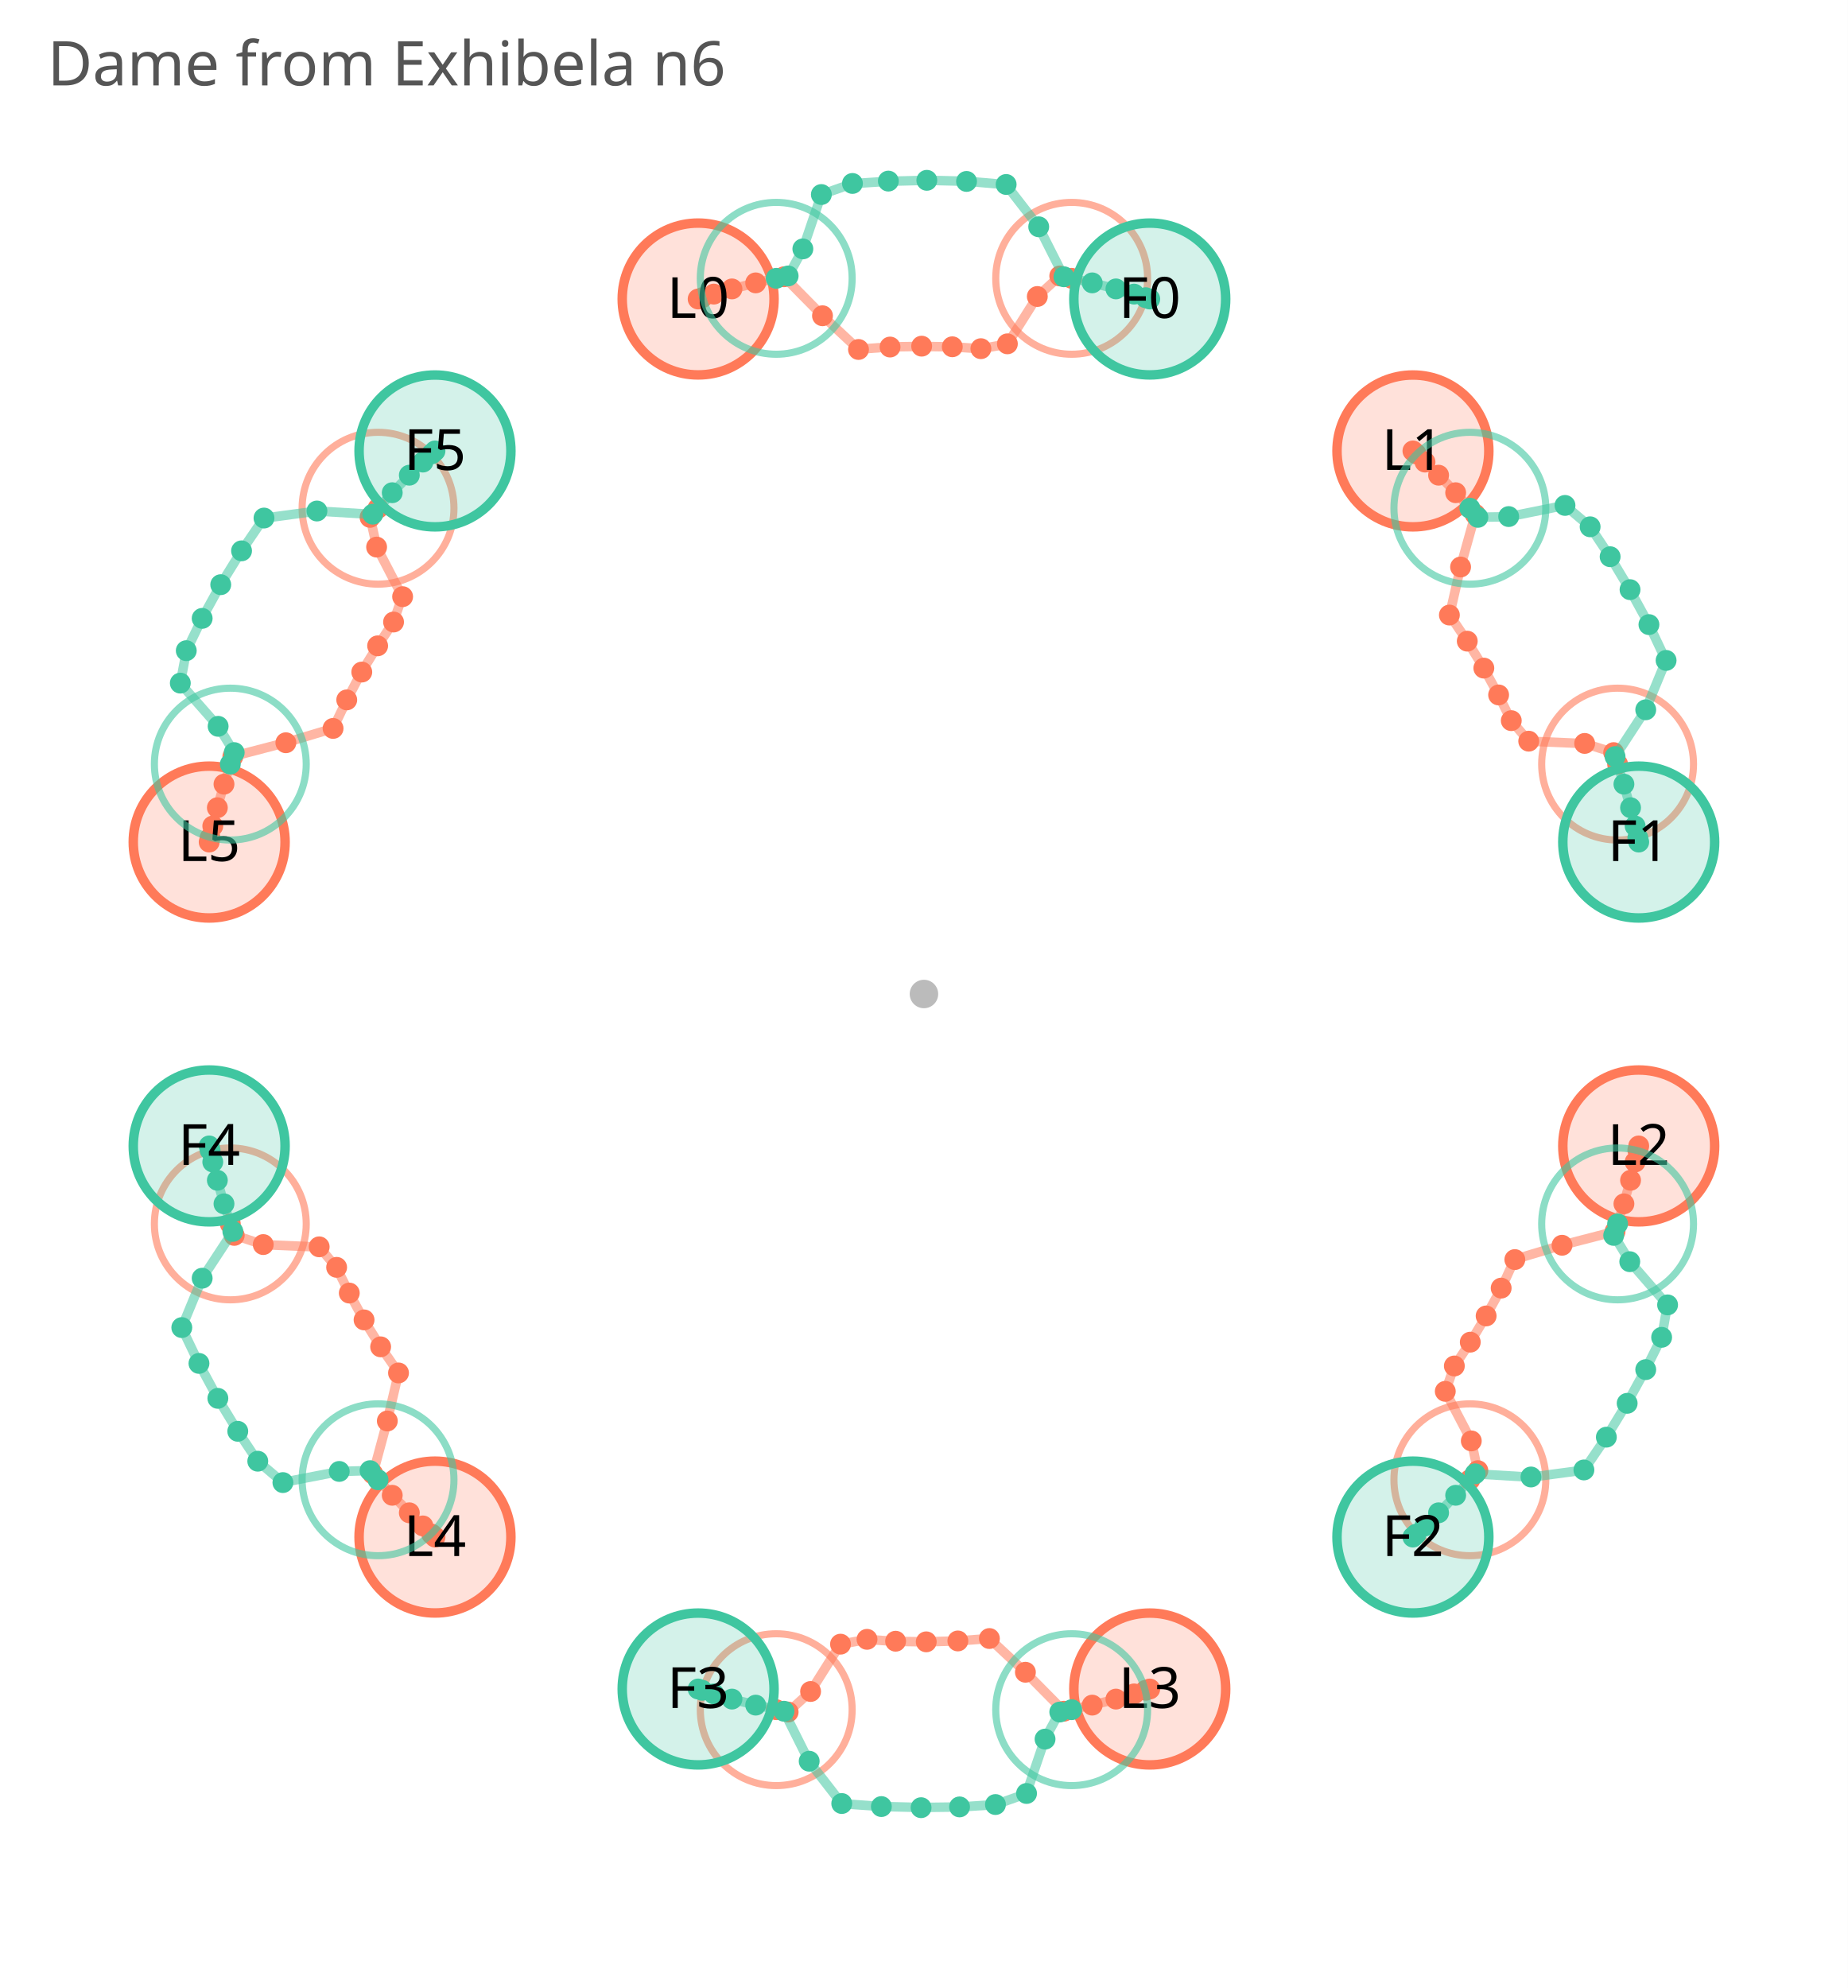
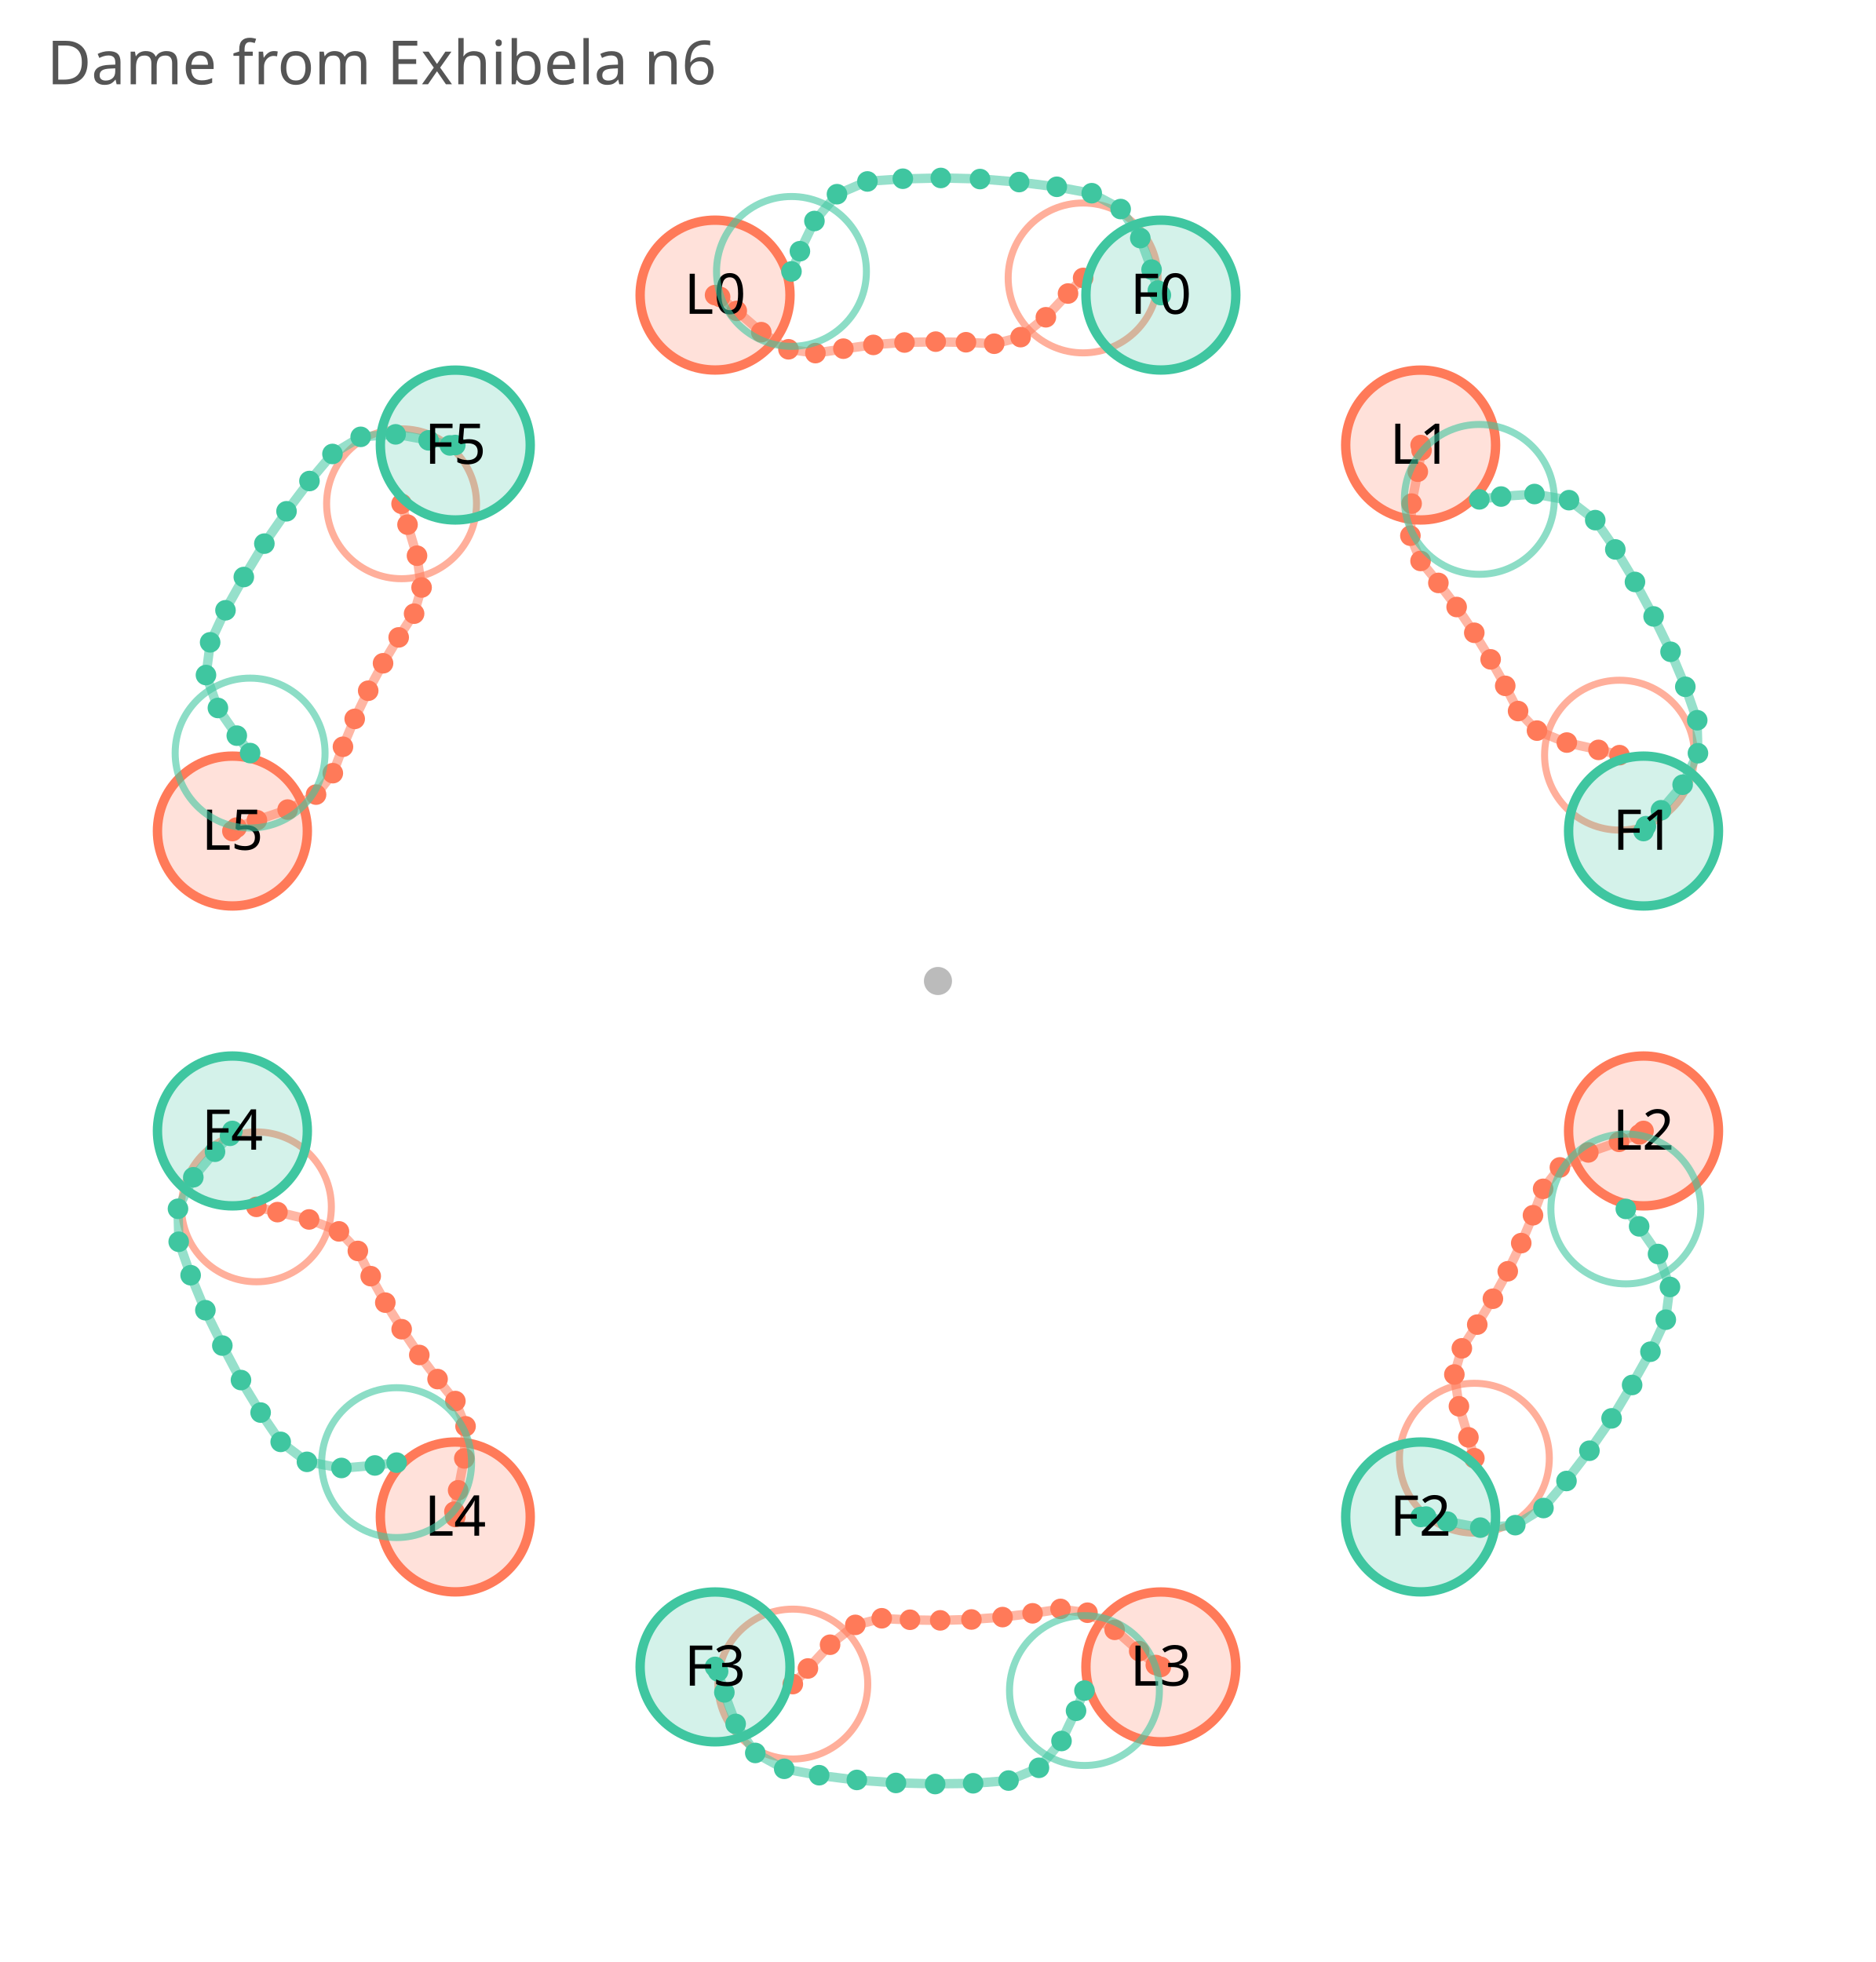
- <svg xmlns="http://www.w3.org/2000/svg" width="389.434" height="418.948" viewBox="0 0 389.434 418.948">
-   <rect width="389.434" height="418.948" fill="white" />
-   <circle cx="194.717" cy="209.474" r="3" fill="#bbb" />
-   <polyline points="225.8,58.7 223.3,58.2 218.6,62.5 212.3,72.5 206.7,73.5 200.7,73.1 194.2,73.0 187.6,73.1 180.9,73.6 173.3,66.5 165.2,58.3 159.3,59.6 154.3,60.9 150.4,62.0 148.0,62.7 147.1,63.0" fill="none" stroke="#ff7a59" stroke-width="2" opacity="0.55" />
-   <circle cx="225.849" cy="58.653" r="2.2" fill="#ff7a59" />
-   <circle cx="223.338" cy="58.159" r="2.2" fill="#ff7a59" />
-   <circle cx="218.607" cy="62.486" r="2.2" fill="#ff7a59" />
-   <circle cx="212.3" cy="72.458" r="2.2" fill="#ff7a59" />
-   <circle cx="206.716" cy="73.478" r="2.2" fill="#ff7a59" />
-   <circle cx="200.691" cy="73.08" r="2.2" fill="#ff7a59" />
-   <circle cx="194.235" cy="72.95" r="2.2" fill="#ff7a59" />
-   <circle cx="187.572" cy="73.136" r="2.2" fill="#ff7a59" />
-   <circle cx="180.925" cy="73.648" r="2.2" fill="#ff7a59" />
-   <circle cx="173.336" cy="66.542" r="2.2" fill="#ff7a59" />
-   <circle cx="165.222" cy="58.325" r="2.2" fill="#ff7a59" />
-   <circle cx="159.257" cy="59.612" r="2.2" fill="#ff7a59" />
-   <circle cx="154.258" cy="60.884" r="2.2" fill="#ff7a59" />
-   <circle cx="150.435" cy="61.978" r="2.2" fill="#ff7a59" />
-   <circle cx="147.99" cy="62.734" r="2.2" fill="#ff7a59" />
-   <circle cx="147.128" cy="63.011" r="2.2" fill="#ff7a59" />
-   <circle cx="225.849" cy="58.653" r="16" fill="none" stroke="#ff7a59" stroke-width="1.5" opacity="0.6" />
-   <circle cx="147.128" cy="63.011" r="16" fill="#ff7a59" fill-opacity="0.22" stroke="#ff7a59" stroke-width="2" />
-   <text x="147.128" y="67.011" text-anchor="middle" font-family="sans-serif" font-size="12">L0</text>
-   <polyline points="163.6,58.7 166.1,58.2 169.2,52.5 173.1,41.0 179.6,38.7 187.2,38.2 195.3,38.0 203.7,38.2 212.0,38.9 218.9,47.8 224.2,58.3 230.2,59.6 235.2,60.9 239.0,62.0 241.4,62.7 242.3,63.0" fill="none" stroke="#3fc6a0" stroke-width="2" opacity="0.55" />
-   <circle cx="163.585" cy="58.653" r="2.2" fill="#3fc6a0" />
-   <circle cx="166.095" cy="58.154" r="2.2" fill="#3fc6a0" />
-   <circle cx="169.196" cy="52.451" r="2.2" fill="#3fc6a0" />
-   <circle cx="173.097" cy="40.995" r="2.2" fill="#3fc6a0" />
-   <circle cx="179.647" cy="38.662" r="2.2" fill="#3fc6a0" />
-   <circle cx="187.214" cy="38.163" r="2.2" fill="#3fc6a0" />
-   <circle cx="195.322" cy="38" r="2.2" fill="#3fc6a0" />
-   <circle cx="203.691" cy="38.234" r="2.2" fill="#3fc6a0" />
-   <circle cx="212.039" cy="38.876" r="2.2" fill="#3fc6a0" />
-   <circle cx="218.903" cy="47.795" r="2.2" fill="#3fc6a0" />
-   <circle cx="224.212" cy="58.325" r="2.2" fill="#3fc6a0" />
-   <circle cx="230.177" cy="59.612" r="2.2" fill="#3fc6a0" />
-   <circle cx="235.176" cy="60.884" r="2.2" fill="#3fc6a0" />
-   <circle cx="238.999" cy="61.978" r="2.2" fill="#3fc6a0" />
-   <circle cx="241.444" cy="62.734" r="2.2" fill="#3fc6a0" />
-   <circle cx="242.306" cy="63.011" r="2.2" fill="#3fc6a0" />
-   <circle cx="163.585" cy="58.653" r="16" fill="none" stroke="#3fc6a0" stroke-width="1.5" opacity="0.6" />
-   <circle cx="242.306" cy="63.011" r="16" fill="#3fc6a0" fill-opacity="0.22" stroke="#3fc6a0" stroke-width="2" />
-   <text x="242.306" y="67.011" text-anchor="middle" font-family="sans-serif" font-size="12">F0</text>
-   <polyline points="340.9,161.0 340.1,158.6 334.0,156.7 322.2,156.2 318.5,151.9 315.8,146.5 312.7,140.8 309.2,135.1 305.5,129.6 307.8,119.5 310.9,108.4 306.8,103.8 303.2,100.1 300.3,97.4 298.4,95.6 297.8,95.0" fill="none" stroke="#ff7a59" stroke-width="2" opacity="0.55" />
-   <circle cx="340.897" cy="161.025" r="2.2" fill="#ff7a59" />
-   <circle cx="340.07" cy="158.603" r="2.2" fill="#ff7a59" />
-   <circle cx="333.957" cy="156.669" r="2.2" fill="#ff7a59" />
-   <circle cx="322.167" cy="156.193" r="2.2" fill="#ff7a59" />
-   <circle cx="318.493" cy="151.867" r="2.2" fill="#ff7a59" />
-   <circle cx="315.824" cy="146.45" r="2.2" fill="#ff7a59" />
-   <circle cx="312.709" cy="140.795" r="2.2" fill="#ff7a59" />
-   <circle cx="309.216" cy="135.117" r="2.2" fill="#ff7a59" />
-   <circle cx="305.45" cy="129.617" r="2.2" fill="#ff7a59" />
-   <circle cx="307.809" cy="119.491" r="2.2" fill="#ff7a59" />
-   <circle cx="310.868" cy="108.356" r="2.2" fill="#ff7a59" />
-   <circle cx="306.771" cy="103.833" r="2.2" fill="#ff7a59" />
-   <circle cx="303.171" cy="100.14" r="2.2" fill="#ff7a59" />
-   <circle cx="300.312" cy="97.377" r="2.2" fill="#ff7a59" />
-   <circle cx="298.434" cy="95.637" r="2.2" fill="#ff7a59" />
-   <circle cx="297.763" cy="95.03" r="2.2" fill="#ff7a59" />
-   <circle cx="340.897" cy="161.025" r="16" fill="none" stroke="#ff7a59" stroke-width="1.5" opacity="0.6" />
-   <circle cx="297.763" cy="95.03" r="16" fill="#ff7a59" fill-opacity="0.22" stroke="#ff7a59" stroke-width="2" />
-   <text x="297.763" y="99.03" text-anchor="middle" font-family="sans-serif" font-size="12">L1</text>
-   <polyline points="309.8,107.1 311.5,109.0 317.9,108.9 329.8,106.5 335.1,111.0 339.3,117.3 343.5,124.3 347.5,131.6 351.1,139.2 346.8,149.6 340.4,159.4 342.2,165.3 343.6,170.2 344.6,174.1 345.2,176.6 345.4,177.5" fill="none" stroke="#3fc6a0" stroke-width="2" opacity="0.55" />
-   <circle cx="309.765" cy="107.103" r="2.2" fill="#3fc6a0" />
-   <circle cx="311.452" cy="109.027" r="2.2" fill="#3fc6a0" />
-   <circle cx="317.943" cy="108.861" r="2.2" fill="#3fc6a0" />
-   <circle cx="329.814" cy="106.511" r="2.2" fill="#3fc6a0" />
-   <circle cx="335.109" cy="111.017" r="2.2" fill="#3fc6a0" />
-   <circle cx="339.325" cy="117.321" r="2.2" fill="#3fc6a0" />
-   <circle cx="343.52" cy="124.261" r="2.2" fill="#3fc6a0" />
-   <circle cx="347.502" cy="131.626" r="2.2" fill="#3fc6a0" />
-   <circle cx="351.12" cy="139.176" r="2.2" fill="#3fc6a0" />
-   <circle cx="346.828" cy="149.58" r="2.2" fill="#3fc6a0" />
-   <circle cx="340.364" cy="159.443" r="2.2" fill="#3fc6a0" />
-   <circle cx="342.231" cy="165.253" r="2.2" fill="#3fc6a0" />
-   <circle cx="343.629" cy="170.217" r="2.2" fill="#3fc6a0" />
-   <circle cx="344.593" cy="174.075" r="2.2" fill="#3fc6a0" />
-   <circle cx="345.161" cy="176.57" r="2.2" fill="#3fc6a0" />
-   <circle cx="345.352" cy="177.455" r="2.2" fill="#3fc6a0" />
-   <circle cx="309.765" cy="107.103" r="16" fill="none" stroke="#3fc6a0" stroke-width="1.5" opacity="0.6" />
-   <circle cx="345.352" cy="177.455" r="16" fill="#3fc6a0" fill-opacity="0.22" stroke="#3fc6a0" stroke-width="2" />
-   <text x="345.352" y="181.455" text-anchor="middle" font-family="sans-serif" font-size="12">F1</text>
-   <polyline points="309.8,311.8 311.4,309.9 310.1,303.7 304.6,293.2 306.5,287.9 309.9,282.8 313.2,277.3 316.4,271.5 319.2,265.4 329.2,262.4 340.4,259.5 342.2,253.7 343.6,248.7 344.6,244.9 345.2,242.4 345.4,241.5" fill="none" stroke="#ff7a59" stroke-width="2" opacity="0.55" />
-   <circle cx="309.765" cy="311.845" r="2.2" fill="#ff7a59" />
-   <circle cx="311.449" cy="309.918" r="2.2" fill="#ff7a59" />
-   <circle cx="310.067" cy="303.657" r="2.2" fill="#ff7a59" />
-   <circle cx="304.585" cy="293.209" r="2.2" fill="#ff7a59" />
-   <circle cx="306.494" cy="287.863" r="2.2" fill="#ff7a59" />
-   <circle cx="309.851" cy="282.844" r="2.2" fill="#ff7a59" />
-   <circle cx="313.191" cy="277.319" r="2.2" fill="#ff7a59" />
-   <circle cx="316.361" cy="271.455" r="2.2" fill="#ff7a59" />
-   <circle cx="319.242" cy="265.443" r="2.2" fill="#ff7a59" />
-   <circle cx="329.19" cy="262.423" r="2.2" fill="#ff7a59" />
-   <circle cx="340.364" cy="259.505" r="2.2" fill="#ff7a59" />
-   <circle cx="342.231" cy="253.695" r="2.2" fill="#ff7a59" />
-   <circle cx="343.629" cy="248.731" r="2.2" fill="#ff7a59" />
-   <circle cx="344.593" cy="244.873" r="2.2" fill="#ff7a59" />
-   <circle cx="345.161" cy="242.377" r="2.2" fill="#ff7a59" />
-   <circle cx="345.352" cy="241.492" r="2.2" fill="#ff7a59" />
-   <circle cx="309.765" cy="311.845" r="16" fill="none" stroke="#ff7a59" stroke-width="1.5" opacity="0.6" />
-   <circle cx="345.352" cy="241.492" r="16" fill="#ff7a59" fill-opacity="0.22" stroke="#ff7a59" stroke-width="2" />
-   <text x="345.352" y="245.492" text-anchor="middle" font-family="sans-serif" font-size="12">L2</text>
-   <polyline points="340.9,257.9 340.1,260.3 343.5,265.9 351.4,275.0 350.2,281.8 346.8,288.6 342.9,295.7 338.5,302.9 333.8,309.8 322.6,311.3 310.9,310.6 306.8,315.1 303.2,318.8 300.3,321.6 298.4,323.3 297.8,323.9" fill="none" stroke="#3fc6a0" stroke-width="2" opacity="0.55" />
-   <circle cx="340.897" cy="257.923" r="2.2" fill="#3fc6a0" />
-   <circle cx="340.075" cy="260.346" r="2.2" fill="#3fc6a0" />
-   <circle cx="343.464" cy="265.884" r="2.2" fill="#3fc6a0" />
-   <circle cx="351.434" cy="274.99" r="2.2" fill="#3fc6a0" />
-   <circle cx="350.179" cy="281.828" r="2.2" fill="#3fc6a0" />
-   <circle cx="346.828" cy="288.631" r="2.2" fill="#3fc6a0" />
-   <circle cx="342.915" cy="295.735" r="2.2" fill="#3fc6a0" />
-   <circle cx="338.528" cy="302.866" r="2.2" fill="#3fc6a0" />
-   <circle cx="333.798" cy="309.774" r="2.2" fill="#3fc6a0" />
-   <circle cx="322.642" cy="311.259" r="2.2" fill="#3fc6a0" />
-   <circle cx="310.868" cy="310.592" r="2.2" fill="#3fc6a0" />
-   <circle cx="306.771" cy="315.114" r="2.2" fill="#3fc6a0" />
-   <circle cx="303.171" cy="318.807" r="2.2" fill="#3fc6a0" />
-   <circle cx="300.312" cy="321.571" r="2.2" fill="#3fc6a0" />
-   <circle cx="298.434" cy="323.31" r="2.2" fill="#3fc6a0" />
-   <circle cx="297.763" cy="323.918" r="2.2" fill="#3fc6a0" />
-   <circle cx="340.897" cy="257.923" r="16" fill="none" stroke="#3fc6a0" stroke-width="1.5" opacity="0.6" />
-   <circle cx="297.763" cy="323.918" r="16" fill="#3fc6a0" fill-opacity="0.22" stroke="#3fc6a0" stroke-width="2" />
-   <text x="297.763" y="327.918" text-anchor="middle" font-family="sans-serif" font-size="12">F2</text>
-   <polyline points="163.6,360.3 166.1,360.8 170.8,356.5 177.1,346.5 182.7,345.5 188.7,345.9 195.2,346.0 201.9,345.8 208.5,345.3 216.1,352.4 224.2,360.6 230.2,359.3 235.2,358.1 239.0,357.0 241.4,356.2 242.3,355.9" fill="none" stroke="#ff7a59" stroke-width="2" opacity="0.55" />
-   <circle cx="163.585" cy="360.294" r="2.2" fill="#ff7a59" />
-   <circle cx="166.096" cy="360.788" r="2.2" fill="#ff7a59" />
-   <circle cx="170.827" cy="356.461" r="2.2" fill="#ff7a59" />
-   <circle cx="177.135" cy="346.489" r="2.2" fill="#ff7a59" />
-   <circle cx="182.718" cy="345.47" r="2.2" fill="#ff7a59" />
-   <circle cx="188.743" cy="345.868" r="2.2" fill="#ff7a59" />
-   <circle cx="195.199" cy="345.998" r="2.2" fill="#ff7a59" />
-   <circle cx="201.862" cy="345.811" r="2.2" fill="#ff7a59" />
-   <circle cx="208.509" cy="345.3" r="2.2" fill="#ff7a59" />
-   <circle cx="216.098" cy="352.406" r="2.2" fill="#ff7a59" />
-   <circle cx="224.212" cy="360.623" r="2.2" fill="#ff7a59" />
-   <circle cx="230.177" cy="359.336" r="2.2" fill="#ff7a59" />
-   <circle cx="235.176" cy="358.064" r="2.2" fill="#ff7a59" />
-   <circle cx="238.999" cy="356.97" r="2.2" fill="#ff7a59" />
-   <circle cx="241.444" cy="356.214" r="2.2" fill="#ff7a59" />
-   <circle cx="242.306" cy="355.937" r="2.2" fill="#ff7a59" />
-   <circle cx="163.585" cy="360.294" r="16" fill="none" stroke="#ff7a59" stroke-width="1.5" opacity="0.6" />
-   <circle cx="242.306" cy="355.937" r="16" fill="#ff7a59" fill-opacity="0.22" stroke="#ff7a59" stroke-width="2" />
-   <text x="242.306" y="359.937" text-anchor="middle" font-family="sans-serif" font-size="12">L3</text>
-   <polyline points="225.8,360.3 223.3,360.8 220.2,366.5 216.3,378.0 209.8,380.3 202.2,380.8 194.1,380.9 185.7,380.7 177.4,380.1 170.5,371.2 165.2,360.6 159.3,359.3 154.3,358.1 150.4,357.0 148.0,356.2 147.1,355.9" fill="none" stroke="#3fc6a0" stroke-width="2" opacity="0.55" />
-   <circle cx="225.849" cy="360.294" r="2.2" fill="#3fc6a0" />
-   <circle cx="223.339" cy="360.793" r="2.2" fill="#3fc6a0" />
-   <circle cx="220.238" cy="366.497" r="2.2" fill="#3fc6a0" />
-   <circle cx="216.337" cy="377.953" r="2.2" fill="#3fc6a0" />
-   <circle cx="209.787" cy="380.285" r="2.2" fill="#3fc6a0" />
-   <circle cx="202.22" cy="380.785" r="2.2" fill="#3fc6a0" />
-   <circle cx="194.112" cy="380.948" r="2.2" fill="#3fc6a0" />
-   <circle cx="185.743" cy="380.714" r="2.2" fill="#3fc6a0" />
-   <circle cx="177.395" cy="380.072" r="2.2" fill="#3fc6a0" />
-   <circle cx="170.531" cy="371.153" r="2.2" fill="#3fc6a0" />
-   <circle cx="165.222" cy="360.623" r="2.2" fill="#3fc6a0" />
-   <circle cx="159.257" cy="359.336" r="2.2" fill="#3fc6a0" />
-   <circle cx="154.258" cy="358.064" r="2.2" fill="#3fc6a0" />
-   <circle cx="150.435" cy="356.97" r="2.2" fill="#3fc6a0" />
-   <circle cx="147.99" cy="356.214" r="2.2" fill="#3fc6a0" />
-   <circle cx="147.128" cy="355.937" r="2.2" fill="#3fc6a0" />
-   <circle cx="225.849" cy="360.294" r="16" fill="none" stroke="#3fc6a0" stroke-width="1.5" opacity="0.6" />
-   <circle cx="147.128" cy="355.937" r="16" fill="#3fc6a0" fill-opacity="0.22" stroke="#3fc6a0" stroke-width="2" />
-   <text x="147.128" y="359.937" text-anchor="middle" font-family="sans-serif" font-size="12">F3</text>
-   <polyline points="48.5,257.9 49.4,260.3 55.5,262.3 67.3,262.8 70.9,267.1 73.6,272.5 76.7,278.2 80.2,283.8 84.0,289.3 81.6,299.5 78.6,310.6 82.7,315.1 86.3,318.8 89.1,321.6 91.0,323.3 91.7,323.9" fill="none" stroke="#ff7a59" stroke-width="2" opacity="0.55" />
-   <circle cx="48.537" cy="257.923" r="2.2" fill="#ff7a59" />
-   <circle cx="49.364" cy="260.345" r="2.2" fill="#ff7a59" />
-   <circle cx="55.477" cy="262.279" r="2.2" fill="#ff7a59" />
-   <circle cx="67.267" cy="262.755" r="2.2" fill="#ff7a59" />
-   <circle cx="70.942" cy="267.081" r="2.2" fill="#ff7a59" />
-   <circle cx="73.61" cy="272.497" r="2.2" fill="#ff7a59" />
-   <circle cx="76.725" cy="278.153" r="2.2" fill="#ff7a59" />
-   <circle cx="80.218" cy="283.83" r="2.2" fill="#ff7a59" />
-   <circle cx="83.984" cy="289.331" r="2.2" fill="#ff7a59" />
-   <circle cx="81.625" cy="299.456" r="2.2" fill="#ff7a59" />
-   <circle cx="78.566" cy="310.592" r="2.2" fill="#ff7a59" />
-   <circle cx="82.663" cy="315.114" r="2.2" fill="#ff7a59" />
-   <circle cx="86.263" cy="318.807" r="2.2" fill="#ff7a59" />
-   <circle cx="89.122" cy="321.571" r="2.2" fill="#ff7a59" />
-   <circle cx="91" cy="323.31" r="2.2" fill="#ff7a59" />
-   <circle cx="91.671" cy="323.918" r="2.2" fill="#ff7a59" />
-   <circle cx="48.537" cy="257.923" r="16" fill="none" stroke="#ff7a59" stroke-width="1.5" opacity="0.6" />
-   <circle cx="91.671" cy="323.918" r="16" fill="#ff7a59" fill-opacity="0.22" stroke="#ff7a59" stroke-width="2" />
-   <text x="91.671" y="327.918" text-anchor="middle" font-family="sans-serif" font-size="12">L4</text>
-   <polyline points="79.7,311.8 78.0,309.9 71.5,310.1 59.6,312.4 54.3,307.9 50.1,301.6 45.9,294.7 41.9,287.3 38.3,279.8 42.6,269.4 49.1,259.5 47.2,253.7 45.8,248.7 44.8,244.9 44.3,242.4 44.1,241.5" fill="none" stroke="#3fc6a0" stroke-width="2" opacity="0.55" />
-   <circle cx="79.669" cy="311.845" r="2.2" fill="#3fc6a0" />
-   <circle cx="77.982" cy="309.921" r="2.2" fill="#3fc6a0" />
-   <circle cx="71.491" cy="310.087" r="2.2" fill="#3fc6a0" />
-   <circle cx="59.62" cy="312.437" r="2.2" fill="#3fc6a0" />
-   <circle cx="54.325" cy="307.931" r="2.2" fill="#3fc6a0" />
-   <circle cx="50.109" cy="301.627" r="2.2" fill="#3fc6a0" />
-   <circle cx="45.914" cy="294.687" r="2.2" fill="#3fc6a0" />
-   <circle cx="41.932" cy="287.322" r="2.2" fill="#3fc6a0" />
-   <circle cx="38.314" cy="279.771" r="2.2" fill="#3fc6a0" />
-   <circle cx="42.606" cy="269.368" r="2.2" fill="#3fc6a0" />
-   <circle cx="49.07" cy="259.505" r="2.2" fill="#3fc6a0" />
-   <circle cx="47.203" cy="253.695" r="2.2" fill="#3fc6a0" />
-   <circle cx="45.805" cy="248.731" r="2.2" fill="#3fc6a0" />
-   <circle cx="44.841" cy="244.873" r="2.2" fill="#3fc6a0" />
-   <circle cx="44.273" cy="242.377" r="2.2" fill="#3fc6a0" />
-   <circle cx="44.082" cy="241.492" r="2.2" fill="#3fc6a0" />
-   <circle cx="79.669" cy="311.845" r="16" fill="none" stroke="#3fc6a0" stroke-width="1.5" opacity="0.6" />
-   <circle cx="44.082" cy="241.492" r="16" fill="#3fc6a0" fill-opacity="0.22" stroke="#3fc6a0" stroke-width="2" />
-   <text x="44.082" y="245.492" text-anchor="middle" font-family="sans-serif" font-size="12">F4</text>
-   <polyline points="79.7,107.1 78.0,109.0 79.4,115.3 84.8,125.7 82.9,131.1 79.6,136.1 76.2,141.6 73.1,147.5 70.2,153.5 60.2,156.5 49.1,159.4 47.2,165.3 45.8,170.2 44.8,174.1 44.3,176.6 44.1,177.5" fill="none" stroke="#ff7a59" stroke-width="2" opacity="0.55" />
-   <circle cx="79.669" cy="107.103" r="2.2" fill="#ff7a59" />
-   <circle cx="77.985" cy="109.03" r="2.2" fill="#ff7a59" />
-   <circle cx="79.367" cy="115.291" r="2.2" fill="#ff7a59" />
-   <circle cx="84.849" cy="125.739" r="2.2" fill="#ff7a59" />
-   <circle cx="82.94" cy="131.085" r="2.2" fill="#ff7a59" />
-   <circle cx="79.583" cy="136.104" r="2.2" fill="#ff7a59" />
-   <circle cx="76.243" cy="141.629" r="2.2" fill="#ff7a59" />
-   <circle cx="73.073" cy="147.493" r="2.2" fill="#ff7a59" />
-   <circle cx="70.192" cy="153.505" r="2.2" fill="#ff7a59" />
-   <circle cx="60.244" cy="156.525" r="2.2" fill="#ff7a59" />
-   <circle cx="49.07" cy="159.443" r="2.2" fill="#ff7a59" />
-   <circle cx="47.203" cy="165.253" r="2.2" fill="#ff7a59" />
-   <circle cx="45.805" cy="170.217" r="2.2" fill="#ff7a59" />
-   <circle cx="44.841" cy="174.075" r="2.2" fill="#ff7a59" />
-   <circle cx="44.273" cy="176.57" r="2.2" fill="#ff7a59" />
-   <circle cx="44.082" cy="177.455" r="2.2" fill="#ff7a59" />
-   <circle cx="79.669" cy="107.103" r="16" fill="none" stroke="#ff7a59" stroke-width="1.5" opacity="0.6" />
-   <circle cx="44.082" cy="177.455" r="16" fill="#ff7a59" fill-opacity="0.22" stroke="#ff7a59" stroke-width="2" />
-   <text x="44.082" y="181.455" text-anchor="middle" font-family="sans-serif" font-size="12">L5</text>
-   <polyline points="48.5,161.0 49.4,158.6 46.0,153.1 38.0,144.0 39.3,137.1 42.6,130.3 46.5,123.2 50.9,116.1 55.6,109.2 66.8,107.7 78.6,108.4 82.7,103.8 86.3,100.1 89.1,97.4 91.0,95.6 91.7,95.0" fill="none" stroke="#3fc6a0" stroke-width="2" opacity="0.55" />
-   <circle cx="48.537" cy="161.025" r="2.2" fill="#3fc6a0" />
-   <circle cx="49.36" cy="158.602" r="2.2" fill="#3fc6a0" />
-   <circle cx="45.971" cy="153.064" r="2.2" fill="#3fc6a0" />
-   <circle cx="38" cy="143.958" r="2.2" fill="#3fc6a0" />
-   <circle cx="39.255" cy="137.119" r="2.2" fill="#3fc6a0" />
-   <circle cx="42.606" cy="130.316" r="2.2" fill="#3fc6a0" />
-   <circle cx="46.519" cy="123.213" r="2.2" fill="#3fc6a0" />
-   <circle cx="50.906" cy="116.082" r="2.2" fill="#3fc6a0" />
-   <circle cx="55.636" cy="109.174" r="2.2" fill="#3fc6a0" />
-   <circle cx="66.792" cy="107.689" r="2.2" fill="#3fc6a0" />
-   <circle cx="78.566" cy="108.356" r="2.2" fill="#3fc6a0" />
-   <circle cx="82.663" cy="103.833" r="2.2" fill="#3fc6a0" />
-   <circle cx="86.263" cy="100.14" r="2.2" fill="#3fc6a0" />
-   <circle cx="89.122" cy="97.377" r="2.2" fill="#3fc6a0" />
-   <circle cx="91" cy="95.637" r="2.2" fill="#3fc6a0" />
-   <circle cx="91.671" cy="95.03" r="2.2" fill="#3fc6a0" />
-   <circle cx="48.537" cy="161.025" r="16" fill="none" stroke="#3fc6a0" stroke-width="1.5" opacity="0.6" />
-   <circle cx="91.671" cy="95.03" r="16" fill="#3fc6a0" fill-opacity="0.22" stroke="#3fc6a0" stroke-width="2" />
-   <text x="91.671" y="99.03" text-anchor="middle" font-family="sans-serif" font-size="12">F5</text>
+ <svg xmlns="http://www.w3.org/2000/svg" width="400.502" height="418.948" viewBox="0 0 400.502 418.948">
+   <rect width="400.502" height="418.948" fill="white" />
+   <circle cx="200.251" cy="209.474" r="3" fill="#bbb" />
+   <polyline points="231.2,59.3 228.0,62.7 223.3,67.7 217.9,72.0 212.3,73.4 206.2,73.1 199.8,73.0 193.1,73.1 186.5,73.6 180.1,74.5 174.1,75.4 168.3,74.6 162.5,70.9 157.3,66.4 153.7,63.4 152.7,63.0" fill="none" stroke="#ff7a59" stroke-width="2" opacity="0.55" />
+   <circle cx="231.24" cy="59.348" r="2.2" fill="#ff7a59" />
+   <circle cx="228.018" cy="62.676" r="2.2" fill="#ff7a59" />
+   <circle cx="223.286" cy="67.746" r="2.2" fill="#ff7a59" />
+   <circle cx="217.894" cy="71.986" r="2.2" fill="#ff7a59" />
+   <circle cx="212.257" cy="73.396" r="2.2" fill="#ff7a59" />
+   <circle cx="206.225" cy="73.08" r="2.2" fill="#ff7a59" />
+   <circle cx="199.769" cy="72.95" r="2.2" fill="#ff7a59" />
+   <circle cx="193.106" cy="73.136" r="2.2" fill="#ff7a59" />
+   <circle cx="186.459" cy="73.648" r="2.2" fill="#ff7a59" />
+   <circle cx="180.053" cy="74.452" r="2.2" fill="#ff7a59" />
+   <circle cx="174.087" cy="75.397" r="2.2" fill="#ff7a59" />
+   <circle cx="168.333" cy="74.584" r="2.2" fill="#ff7a59" />
+   <circle cx="162.528" cy="70.93" r="2.2" fill="#ff7a59" />
+   <circle cx="157.292" cy="66.383" r="2.2" fill="#ff7a59" />
+   <circle cx="153.739" cy="63.41" r="2.2" fill="#ff7a59" />
+   <circle cx="152.662" cy="63.011" r="2.2" fill="#ff7a59" />
+   <circle cx="231.24" cy="59.348" r="16" fill="none" stroke="#ff7a59" stroke-width="1.5" opacity="0.6" />
+   <circle cx="152.662" cy="63.011" r="16" fill="#ff7a59" fill-opacity="0.22" stroke="#ff7a59" stroke-width="2" />
+   <text x="152.662" y="67.011" text-anchor="middle" font-family="sans-serif" font-size="12">L0</text>
+   <polyline points="169.0,58.0 170.8,53.6 173.9,47.2 178.7,41.5 185.2,38.7 192.7,38.2 200.9,38.0 209.2,38.2 217.6,38.9 225.6,39.9 233.1,41.3 239.3,44.6 243.4,50.8 245.9,57.6 247.2,62.1 247.8,63.0" fill="none" stroke="#3fc6a0" stroke-width="2" opacity="0.55" />
+   <circle cx="168.975" cy="57.959" r="2.2" fill="#3fc6a0" />
+   <circle cx="170.775" cy="53.638" r="2.2" fill="#3fc6a0" />
+   <circle cx="173.875" cy="47.191" r="2.2" fill="#3fc6a0" />
+   <circle cx="178.691" cy="41.467" r="2.2" fill="#3fc6a0" />
+   <circle cx="185.188" cy="38.744" r="2.2" fill="#3fc6a0" />
+   <circle cx="192.748" cy="38.163" r="2.2" fill="#3fc6a0" />
+   <circle cx="200.856" cy="38" r="2.2" fill="#3fc6a0" />
+   <circle cx="209.225" cy="38.234" r="2.2" fill="#3fc6a0" />
+   <circle cx="217.573" cy="38.876" r="2.2" fill="#3fc6a0" />
+   <circle cx="225.62" cy="39.886" r="2.2" fill="#3fc6a0" />
+   <circle cx="233.078" cy="41.254" r="2.2" fill="#3fc6a0" />
+   <circle cx="239.254" cy="44.641" r="2.2" fill="#3fc6a0" />
+   <circle cx="243.445" cy="50.837" r="2.2" fill="#3fc6a0" />
+   <circle cx="245.855" cy="57.573" r="2.2" fill="#3fc6a0" />
+   <circle cx="247.193" cy="62.058" r="2.2" fill="#3fc6a0" />
+   <circle cx="247.839" cy="63.011" r="2.2" fill="#3fc6a0" />
+   <circle cx="168.975" cy="57.959" r="16" fill="none" stroke="#3fc6a0" stroke-width="1.5" opacity="0.6" />
+   <circle cx="247.839" cy="63.011" r="16" fill="#3fc6a0" fill-opacity="0.22" stroke="#3fc6a0" stroke-width="2" />
+   <text x="247.839" y="67.011" text-anchor="middle" font-family="sans-serif" font-size="12">F0</text>
+   <polyline points="345.8,161.2 341.3,160.1 334.5,158.6 328.1,156.0 324.1,151.8 321.4,146.5 318.2,140.8 314.7,135.1 311.0,129.6 307.1,124.5 303.3,119.8 301.1,114.4 301.4,107.5 302.7,100.7 303.5,96.2 303.3,95.0" fill="none" stroke="#ff7a59" stroke-width="2" opacity="0.55" />
+   <circle cx="345.758" cy="161.248" r="2.2" fill="#ff7a59" />
+   <circle cx="341.265" cy="160.122" r="2.2" fill="#ff7a59" />
+   <circle cx="334.508" cy="158.559" r="2.2" fill="#ff7a59" />
+   <circle cx="328.14" cy="156.009" r="2.2" fill="#ff7a59" />
+   <circle cx="324.1" cy="151.832" r="2.2" fill="#ff7a59" />
+   <circle cx="321.358" cy="146.45" r="2.2" fill="#ff7a59" />
+   <circle cx="318.243" cy="140.795" r="2.2" fill="#ff7a59" />
+   <circle cx="314.75" cy="135.117" r="2.2" fill="#ff7a59" />
+   <circle cx="310.984" cy="129.617" r="2.2" fill="#ff7a59" />
+   <circle cx="307.084" cy="124.471" r="2.2" fill="#ff7a59" />
+   <circle cx="303.283" cy="119.777" r="2.2" fill="#ff7a59" />
+   <circle cx="301.11" cy="114.387" r="2.2" fill="#ff7a59" />
+   <circle cx="301.372" cy="107.533" r="2.2" fill="#ff7a59" />
+   <circle cx="302.692" cy="100.725" r="2.2" fill="#ff7a59" />
+   <circle cx="303.491" cy="96.162" r="2.2" fill="#ff7a59" />
+   <circle cx="303.297" cy="95.03" r="2.2" fill="#ff7a59" />
+   <circle cx="345.758" cy="161.248" r="16" fill="none" stroke="#ff7a59" stroke-width="1.5" opacity="0.6" />
+   <circle cx="303.297" cy="95.03" r="16" fill="#ff7a59" fill-opacity="0.22" stroke="#ff7a59" stroke-width="2" />
+   <text x="303.297" y="99.03" text-anchor="middle" font-family="sans-serif" font-size="12">L1</text>
+   <polyline points="315.8,106.6 320.5,106.0 327.6,105.5 335.0,106.8 340.6,111.1 344.9,117.3 349.1,124.3 353.0,131.6 356.7,139.2 359.8,146.6 362.3,153.8 362.5,160.8 359.2,167.6 354.6,173.0 351.4,176.4 350.9,177.5" fill="none" stroke="#3fc6a0" stroke-width="2" opacity="0.55" />
+   <circle cx="315.829" cy="106.631" r="2.2" fill="#3fc6a0" />
+   <circle cx="320.471" cy="106.029" r="2.2" fill="#3fc6a0" />
+   <circle cx="327.604" cy="105.491" r="2.2" fill="#3fc6a0" />
+   <circle cx="334.969" cy="106.799" r="2.2" fill="#3fc6a0" />
+   <circle cx="340.576" cy="111.064" r="2.2" fill="#3fc6a0" />
+   <circle cx="344.859" cy="117.321" r="2.2" fill="#3fc6a0" />
+   <circle cx="349.054" cy="124.261" r="2.2" fill="#3fc6a0" />
+   <circle cx="353.036" cy="131.626" r="2.2" fill="#3fc6a0" />
+   <circle cx="356.654" cy="139.176" r="2.2" fill="#3fc6a0" />
+   <circle cx="359.803" cy="146.65" r="2.2" fill="#3fc6a0" />
+   <circle cx="362.347" cy="153.792" r="2.2" fill="#3fc6a0" />
+   <circle cx="362.502" cy="160.835" r="2.2" fill="#3fc6a0" />
+   <circle cx="359.231" cy="167.563" r="2.2" fill="#3fc6a0" />
+   <circle cx="354.603" cy="173.018" r="2.2" fill="#3fc6a0" />
+   <circle cx="351.387" cy="176.419" r="2.2" fill="#3fc6a0" />
+   <circle cx="350.886" cy="177.455" r="2.2" fill="#3fc6a0" />
+   <circle cx="315.829" cy="106.631" r="16" fill="none" stroke="#3fc6a0" stroke-width="1.5" opacity="0.6" />
+   <circle cx="350.886" cy="177.455" r="16" fill="#3fc6a0" fill-opacity="0.22" stroke="#3fc6a0" stroke-width="2" />
+   <text x="350.886" y="181.455" text-anchor="middle" font-family="sans-serif" font-size="12">F1</text>
+   <polyline points="314.8,311.4 313.5,306.9 311.5,300.3 310.5,293.5 312.1,287.9 315.4,282.8 318.7,277.3 321.9,271.5 324.8,265.4 327.3,259.5 329.4,253.9 333.0,249.3 339.1,246.1 345.7,243.8 350.0,242.2 350.9,241.5" fill="none" stroke="#ff7a59" stroke-width="2" opacity="0.55" />
+   <circle cx="314.769" cy="311.374" r="2.2" fill="#ff7a59" />
+   <circle cx="313.498" cy="306.919" r="2.2" fill="#ff7a59" />
+   <circle cx="311.473" cy="300.287" r="2.2" fill="#ff7a59" />
+   <circle cx="310.497" cy="293.497" r="2.2" fill="#ff7a59" />
+   <circle cx="312.095" cy="287.91" r="2.2" fill="#ff7a59" />
+   <circle cx="315.384" cy="282.844" r="2.2" fill="#ff7a59" />
+   <circle cx="318.725" cy="277.319" r="2.2" fill="#ff7a59" />
+   <circle cx="321.895" cy="271.455" r="2.2" fill="#ff7a59" />
+   <circle cx="324.775" cy="265.443" r="2.2" fill="#ff7a59" />
+   <circle cx="327.282" cy="259.493" r="2.2" fill="#ff7a59" />
+   <circle cx="329.447" cy="253.854" r="2.2" fill="#ff7a59" />
+   <circle cx="333.028" cy="249.277" r="2.2" fill="#ff7a59" />
+   <circle cx="339.095" cy="246.077" r="2.2" fill="#ff7a59" />
+   <circle cx="345.651" cy="243.816" r="2.2" fill="#ff7a59" />
+   <circle cx="350.002" cy="242.226" r="2.2" fill="#ff7a59" />
+   <circle cx="350.886" cy="241.492" r="2.2" fill="#ff7a59" />
+   <circle cx="314.769" cy="311.374" r="16" fill="none" stroke="#ff7a59" stroke-width="1.5" opacity="0.6" />
+   <circle cx="350.886" cy="241.492" r="16" fill="#ff7a59" fill-opacity="0.22" stroke="#ff7a59" stroke-width="2" />
+   <text x="350.886" y="245.492" text-anchor="middle" font-family="sans-serif" font-size="12">L2</text>
+   <polyline points="347.1,258.1 349.9,261.9 354.0,267.8 356.5,274.8 355.6,281.8 352.4,288.6 348.4,295.7 344.1,302.9 339.3,309.8 334.4,316.2 329.5,322.0 323.5,325.7 316.0,326.2 309.0,324.9 304.4,323.8 303.3,323.9" fill="none" stroke="#3fc6a0" stroke-width="2" opacity="0.55" />
+   <circle cx="347.104" cy="258.146" r="2.2" fill="#3fc6a0" />
+   <circle cx="349.947" cy="261.865" r="2.2" fill="#3fc6a0" />
+   <circle cx="353.979" cy="267.773" r="2.2" fill="#3fc6a0" />
+   <circle cx="356.529" cy="274.806" r="2.2" fill="#3fc6a0" />
+   <circle cx="355.639" cy="281.794" r="2.2" fill="#3fc6a0" />
+   <circle cx="352.362" cy="288.631" r="2.2" fill="#3fc6a0" />
+   <circle cx="348.449" cy="295.735" r="2.2" fill="#3fc6a0" />
+   <circle cx="344.062" cy="302.866" r="2.2" fill="#3fc6a0" />
+   <circle cx="339.332" cy="309.774" r="2.2" fill="#3fc6a0" />
+   <circle cx="334.434" cy="316.238" r="2.2" fill="#3fc6a0" />
+   <circle cx="329.521" cy="322.013" r="2.2" fill="#3fc6a0" />
+   <circle cx="323.499" cy="325.668" r="2.2" fill="#3fc6a0" />
+   <circle cx="316.037" cy="326.199" r="2.2" fill="#3fc6a0" />
+   <circle cx="308.999" cy="324.919" r="2.2" fill="#3fc6a0" />
+   <circle cx="304.446" cy="323.834" r="2.2" fill="#3fc6a0" />
+   <circle cx="303.297" cy="323.918" r="2.2" fill="#3fc6a0" />
+   <circle cx="347.104" cy="258.146" r="16" fill="none" stroke="#3fc6a0" stroke-width="1.5" opacity="0.6" />
+   <circle cx="303.297" cy="323.918" r="16" fill="#3fc6a0" fill-opacity="0.22" stroke="#3fc6a0" stroke-width="2" />
+   <text x="303.297" y="327.918" text-anchor="middle" font-family="sans-serif" font-size="12">F2</text>
+   <polyline points="169.3,359.6 172.5,356.3 177.2,351.2 182.6,347.0 188.2,345.6 194.3,345.9 200.7,346.0 207.4,345.8 214.0,345.3 220.4,344.5 226.4,343.6 232.2,344.4 238.0,348.0 243.2,352.6 246.8,355.5 247.8,355.9" fill="none" stroke="#ff7a59" stroke-width="2" opacity="0.55" />
+   <circle cx="169.262" cy="359.6" r="2.2" fill="#ff7a59" />
+   <circle cx="172.484" cy="356.272" r="2.2" fill="#ff7a59" />
+   <circle cx="177.216" cy="351.202" r="2.2" fill="#ff7a59" />
+   <circle cx="182.608" cy="346.962" r="2.2" fill="#ff7a59" />
+   <circle cx="188.245" cy="345.551" r="2.2" fill="#ff7a59" />
+   <circle cx="194.277" cy="345.868" r="2.2" fill="#ff7a59" />
+   <circle cx="200.733" cy="345.998" r="2.2" fill="#ff7a59" />
+   <circle cx="207.396" cy="345.811" r="2.2" fill="#ff7a59" />
+   <circle cx="214.042" cy="345.3" r="2.2" fill="#ff7a59" />
+   <circle cx="220.449" cy="344.496" r="2.2" fill="#ff7a59" />
+   <circle cx="226.415" cy="343.551" r="2.2" fill="#ff7a59" />
+   <circle cx="232.169" cy="344.364" r="2.2" fill="#ff7a59" />
+   <circle cx="237.974" cy="348.018" r="2.2" fill="#ff7a59" />
+   <circle cx="243.21" cy="352.565" r="2.2" fill="#ff7a59" />
+   <circle cx="246.762" cy="355.538" r="2.2" fill="#ff7a59" />
+   <circle cx="247.839" cy="355.937" r="2.2" fill="#ff7a59" />
+   <circle cx="169.262" cy="359.6" r="16" fill="none" stroke="#ff7a59" stroke-width="1.5" opacity="0.6" />
+   <circle cx="247.839" cy="355.937" r="16" fill="#ff7a59" fill-opacity="0.22" stroke="#ff7a59" stroke-width="2" />
+   <text x="247.839" y="359.937" text-anchor="middle" font-family="sans-serif" font-size="12">L3</text>
+   <polyline points="231.5,361.0 229.7,365.3 226.6,371.8 221.8,377.5 215.3,380.2 207.8,380.8 199.6,380.9 191.3,380.7 182.9,380.1 174.9,379.1 167.4,377.7 161.2,374.3 157.1,368.1 154.6,361.4 153.3,356.9 152.7,355.9" fill="none" stroke="#3fc6a0" stroke-width="2" opacity="0.55" />
+   <circle cx="231.526" cy="360.989" r="2.2" fill="#3fc6a0" />
+   <circle cx="229.727" cy="365.31" r="2.2" fill="#3fc6a0" />
+   <circle cx="226.626" cy="371.757" r="2.2" fill="#3fc6a0" />
+   <circle cx="221.81" cy="377.481" r="2.2" fill="#3fc6a0" />
+   <circle cx="215.314" cy="380.204" r="2.2" fill="#3fc6a0" />
+   <circle cx="207.754" cy="380.785" r="2.2" fill="#3fc6a0" />
+   <circle cx="199.646" cy="380.948" r="2.2" fill="#3fc6a0" />
+   <circle cx="191.277" cy="380.714" r="2.2" fill="#3fc6a0" />
+   <circle cx="182.929" cy="380.072" r="2.2" fill="#3fc6a0" />
+   <circle cx="174.882" cy="379.062" r="2.2" fill="#3fc6a0" />
+   <circle cx="167.424" cy="377.694" r="2.2" fill="#3fc6a0" />
+   <circle cx="161.248" cy="374.307" r="2.2" fill="#3fc6a0" />
+   <circle cx="157.057" cy="368.111" r="2.2" fill="#3fc6a0" />
+   <circle cx="154.647" cy="361.375" r="2.2" fill="#3fc6a0" />
+   <circle cx="153.309" cy="356.89" r="2.2" fill="#3fc6a0" />
+   <circle cx="152.662" cy="355.937" r="2.2" fill="#3fc6a0" />
+   <circle cx="231.526" cy="360.989" r="16" fill="none" stroke="#3fc6a0" stroke-width="1.5" opacity="0.6" />
+   <circle cx="152.662" cy="355.937" r="16" fill="#3fc6a0" fill-opacity="0.22" stroke="#3fc6a0" stroke-width="2" />
+   <text x="152.662" y="359.937" text-anchor="middle" font-family="sans-serif" font-size="12">F3</text>
+   <polyline points="54.7,257.7 59.2,258.8 66.0,260.4 72.4,262.9 76.4,267.1 79.1,272.5 82.3,278.2 85.8,283.8 89.5,289.3 93.4,294.5 97.2,299.2 99.4,304.6 99.1,311.4 97.8,318.2 97.0,322.8 97.2,323.9" fill="none" stroke="#ff7a59" stroke-width="2" opacity="0.55" />
+   <circle cx="54.744" cy="257.7" r="2.2" fill="#ff7a59" />
+   <circle cx="59.237" cy="258.826" r="2.2" fill="#ff7a59" />
+   <circle cx="65.993" cy="260.389" r="2.2" fill="#ff7a59" />
+   <circle cx="72.361" cy="262.938" r="2.2" fill="#ff7a59" />
+   <circle cx="76.401" cy="267.115" r="2.2" fill="#ff7a59" />
+   <circle cx="79.144" cy="272.497" r="2.2" fill="#ff7a59" />
+   <circle cx="82.259" cy="278.153" r="2.2" fill="#ff7a59" />
+   <circle cx="85.752" cy="283.83" r="2.2" fill="#ff7a59" />
+   <circle cx="89.518" cy="289.331" r="2.2" fill="#ff7a59" />
+   <circle cx="93.417" cy="294.477" r="2.2" fill="#ff7a59" />
+   <circle cx="97.219" cy="299.171" r="2.2" fill="#ff7a59" />
+   <circle cx="99.391" cy="304.561" r="2.2" fill="#ff7a59" />
+   <circle cx="99.13" cy="311.415" r="2.2" fill="#ff7a59" />
+   <circle cx="97.81" cy="318.223" r="2.2" fill="#ff7a59" />
+   <circle cx="97.011" cy="322.786" r="2.2" fill="#ff7a59" />
+   <circle cx="97.205" cy="323.918" r="2.2" fill="#ff7a59" />
+   <circle cx="54.744" cy="257.7" r="16" fill="none" stroke="#ff7a59" stroke-width="1.5" opacity="0.6" />
+   <circle cx="97.205" cy="323.918" r="16" fill="#ff7a59" fill-opacity="0.22" stroke="#ff7a59" stroke-width="2" />
+   <text x="97.205" y="327.918" text-anchor="middle" font-family="sans-serif" font-size="12">L4</text>
+   <polyline points="84.7,312.3 80.0,312.9 72.9,313.5 65.5,312.1 59.9,307.9 55.6,301.6 51.4,294.7 47.5,287.3 43.8,279.8 40.7,272.3 38.2,265.2 38.0,258.1 41.3,251.4 45.9,245.9 49.1,242.5 49.6,241.5" fill="none" stroke="#3fc6a0" stroke-width="2" opacity="0.55" />
+   <circle cx="84.673" cy="312.317" r="2.2" fill="#3fc6a0" />
+   <circle cx="80.031" cy="312.919" r="2.2" fill="#3fc6a0" />
+   <circle cx="72.898" cy="313.457" r="2.2" fill="#3fc6a0" />
+   <circle cx="65.532" cy="312.148" r="2.2" fill="#3fc6a0" />
+   <circle cx="59.926" cy="307.884" r="2.2" fill="#3fc6a0" />
+   <circle cx="55.643" cy="301.627" r="2.2" fill="#3fc6a0" />
+   <circle cx="51.448" cy="294.687" r="2.2" fill="#3fc6a0" />
+   <circle cx="47.466" cy="287.322" r="2.2" fill="#3fc6a0" />
+   <circle cx="43.848" cy="279.771" r="2.2" fill="#3fc6a0" />
+   <circle cx="40.699" cy="272.298" r="2.2" fill="#3fc6a0" />
+   <circle cx="38.154" cy="265.155" r="2.2" fill="#3fc6a0" />
+   <circle cx="38" cy="258.113" r="2.2" fill="#3fc6a0" />
+   <circle cx="41.27" cy="251.385" r="2.2" fill="#3fc6a0" />
+   <circle cx="45.899" cy="245.93" r="2.2" fill="#3fc6a0" />
+   <circle cx="49.114" cy="242.529" r="2.2" fill="#3fc6a0" />
+   <circle cx="49.616" cy="241.492" r="2.2" fill="#3fc6a0" />
+   <circle cx="84.673" cy="312.317" r="16" fill="none" stroke="#3fc6a0" stroke-width="1.5" opacity="0.6" />
+   <circle cx="49.616" cy="241.492" r="16" fill="#3fc6a0" fill-opacity="0.22" stroke="#3fc6a0" stroke-width="2" />
+   <text x="49.616" y="245.492" text-anchor="middle" font-family="sans-serif" font-size="12">F4</text>
+   <polyline points="85.7,107.6 87.0,112.0 89.0,118.7 90.0,125.5 88.4,131.0 85.1,136.1 81.8,141.6 78.6,147.5 75.7,153.5 73.2,159.5 71.1,165.1 67.5,169.7 61.4,172.9 54.9,175.1 50.5,176.7 49.6,177.5" fill="none" stroke="#ff7a59" stroke-width="2" opacity="0.55" />
+   <circle cx="85.732" cy="107.574" r="2.2" fill="#ff7a59" />
+   <circle cx="87.004" cy="112.028" r="2.2" fill="#ff7a59" />
+   <circle cx="89.028" cy="118.661" r="2.2" fill="#ff7a59" />
+   <circle cx="90.005" cy="125.451" r="2.2" fill="#ff7a59" />
+   <circle cx="88.407" cy="131.038" r="2.2" fill="#ff7a59" />
+   <circle cx="85.117" cy="136.104" r="2.2" fill="#ff7a59" />
+   <circle cx="81.777" cy="141.629" r="2.2" fill="#ff7a59" />
+   <circle cx="78.607" cy="147.493" r="2.2" fill="#ff7a59" />
+   <circle cx="75.726" cy="153.505" r="2.2" fill="#ff7a59" />
+   <circle cx="73.219" cy="159.455" r="2.2" fill="#ff7a59" />
+   <circle cx="71.055" cy="165.094" r="2.2" fill="#ff7a59" />
+   <circle cx="67.473" cy="169.67" r="2.2" fill="#ff7a59" />
+   <circle cx="61.407" cy="172.871" r="2.2" fill="#ff7a59" />
+   <circle cx="54.851" cy="175.132" r="2.2" fill="#ff7a59" />
+   <circle cx="50.5" cy="176.722" r="2.2" fill="#ff7a59" />
+   <circle cx="49.616" cy="177.455" r="2.2" fill="#ff7a59" />
+   <circle cx="85.732" cy="107.574" r="16" fill="none" stroke="#ff7a59" stroke-width="1.5" opacity="0.6" />
+   <circle cx="49.616" cy="177.455" r="16" fill="#ff7a59" fill-opacity="0.22" stroke="#ff7a59" stroke-width="2" />
+   <text x="49.616" y="181.455" text-anchor="middle" font-family="sans-serif" font-size="12">L5</text>
+   <polyline points="53.4,160.8 50.6,157.1 46.5,151.2 44.0,144.1 44.9,137.2 48.1,130.3 52.1,123.2 56.4,116.1 61.2,109.2 66.1,102.7 71.0,96.9 77.0,93.3 84.5,92.7 91.5,94.0 96.1,95.1 97.2,95.0" fill="none" stroke="#3fc6a0" stroke-width="2" opacity="0.55" />
+   <circle cx="53.397" cy="160.802" r="2.2" fill="#3fc6a0" />
+   <circle cx="50.555" cy="157.083" r="2.2" fill="#3fc6a0" />
+   <circle cx="46.522" cy="151.174" r="2.2" fill="#3fc6a0" />
+   <circle cx="43.973" cy="144.142" r="2.2" fill="#3fc6a0" />
+   <circle cx="44.863" cy="137.154" r="2.2" fill="#3fc6a0" />
+   <circle cx="48.14" cy="130.316" r="2.2" fill="#3fc6a0" />
+   <circle cx="52.053" cy="123.213" r="2.2" fill="#3fc6a0" />
+   <circle cx="56.44" cy="116.082" r="2.2" fill="#3fc6a0" />
+   <circle cx="61.17" cy="109.174" r="2.2" fill="#3fc6a0" />
+   <circle cx="66.068" cy="102.71" r="2.2" fill="#3fc6a0" />
+   <circle cx="70.981" cy="96.935" r="2.2" fill="#3fc6a0" />
+   <circle cx="77.003" cy="93.28" r="2.2" fill="#3fc6a0" />
+   <circle cx="84.465" cy="92.748" r="2.2" fill="#3fc6a0" />
+   <circle cx="91.503" cy="94.029" r="2.2" fill="#3fc6a0" />
+   <circle cx="96.056" cy="95.113" r="2.2" fill="#3fc6a0" />
+   <circle cx="97.205" cy="95.03" r="2.2" fill="#3fc6a0" />
+   <circle cx="53.397" cy="160.802" r="16" fill="none" stroke="#3fc6a0" stroke-width="1.5" opacity="0.6" />
+   <circle cx="97.205" cy="95.03" r="16" fill="#3fc6a0" fill-opacity="0.22" stroke="#3fc6a0" stroke-width="2" />
+   <text x="97.205" y="99.03" text-anchor="middle" font-family="sans-serif" font-size="12">F5</text>
  <text x="10" y="18" font-family="sans-serif" font-size="13" fill="#555">Dame from Exhibela n6</text>
</svg>
